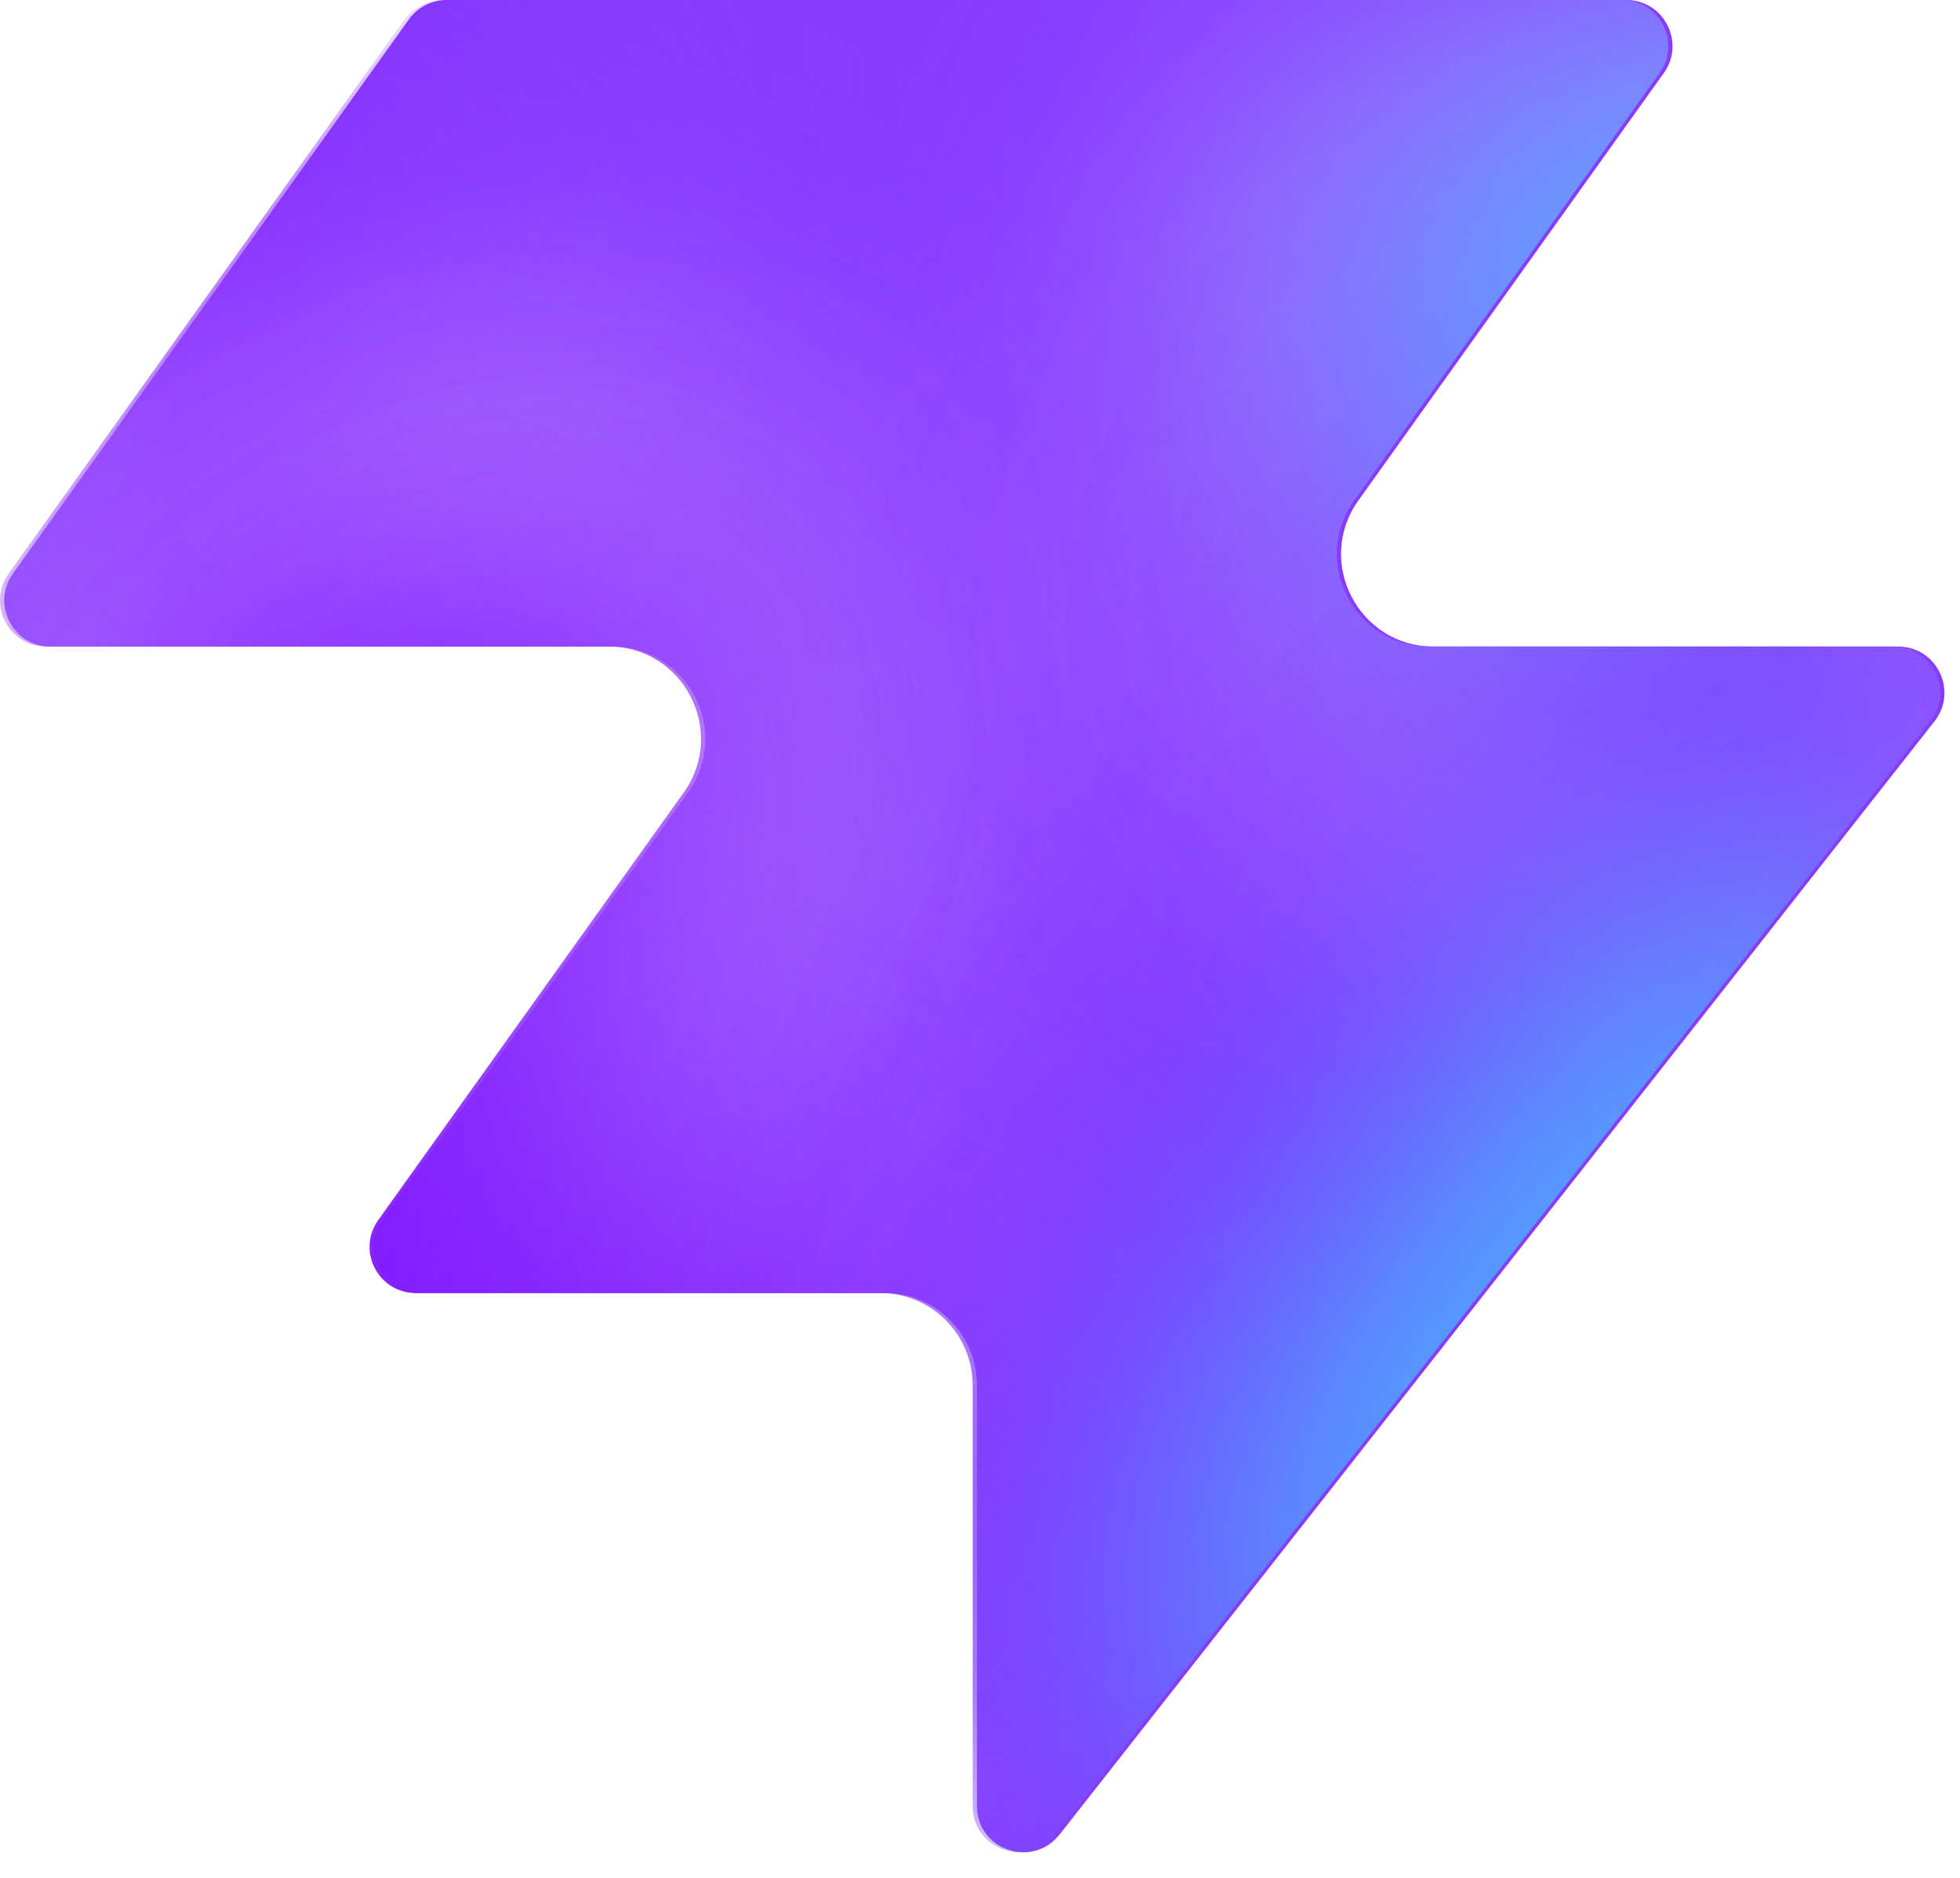
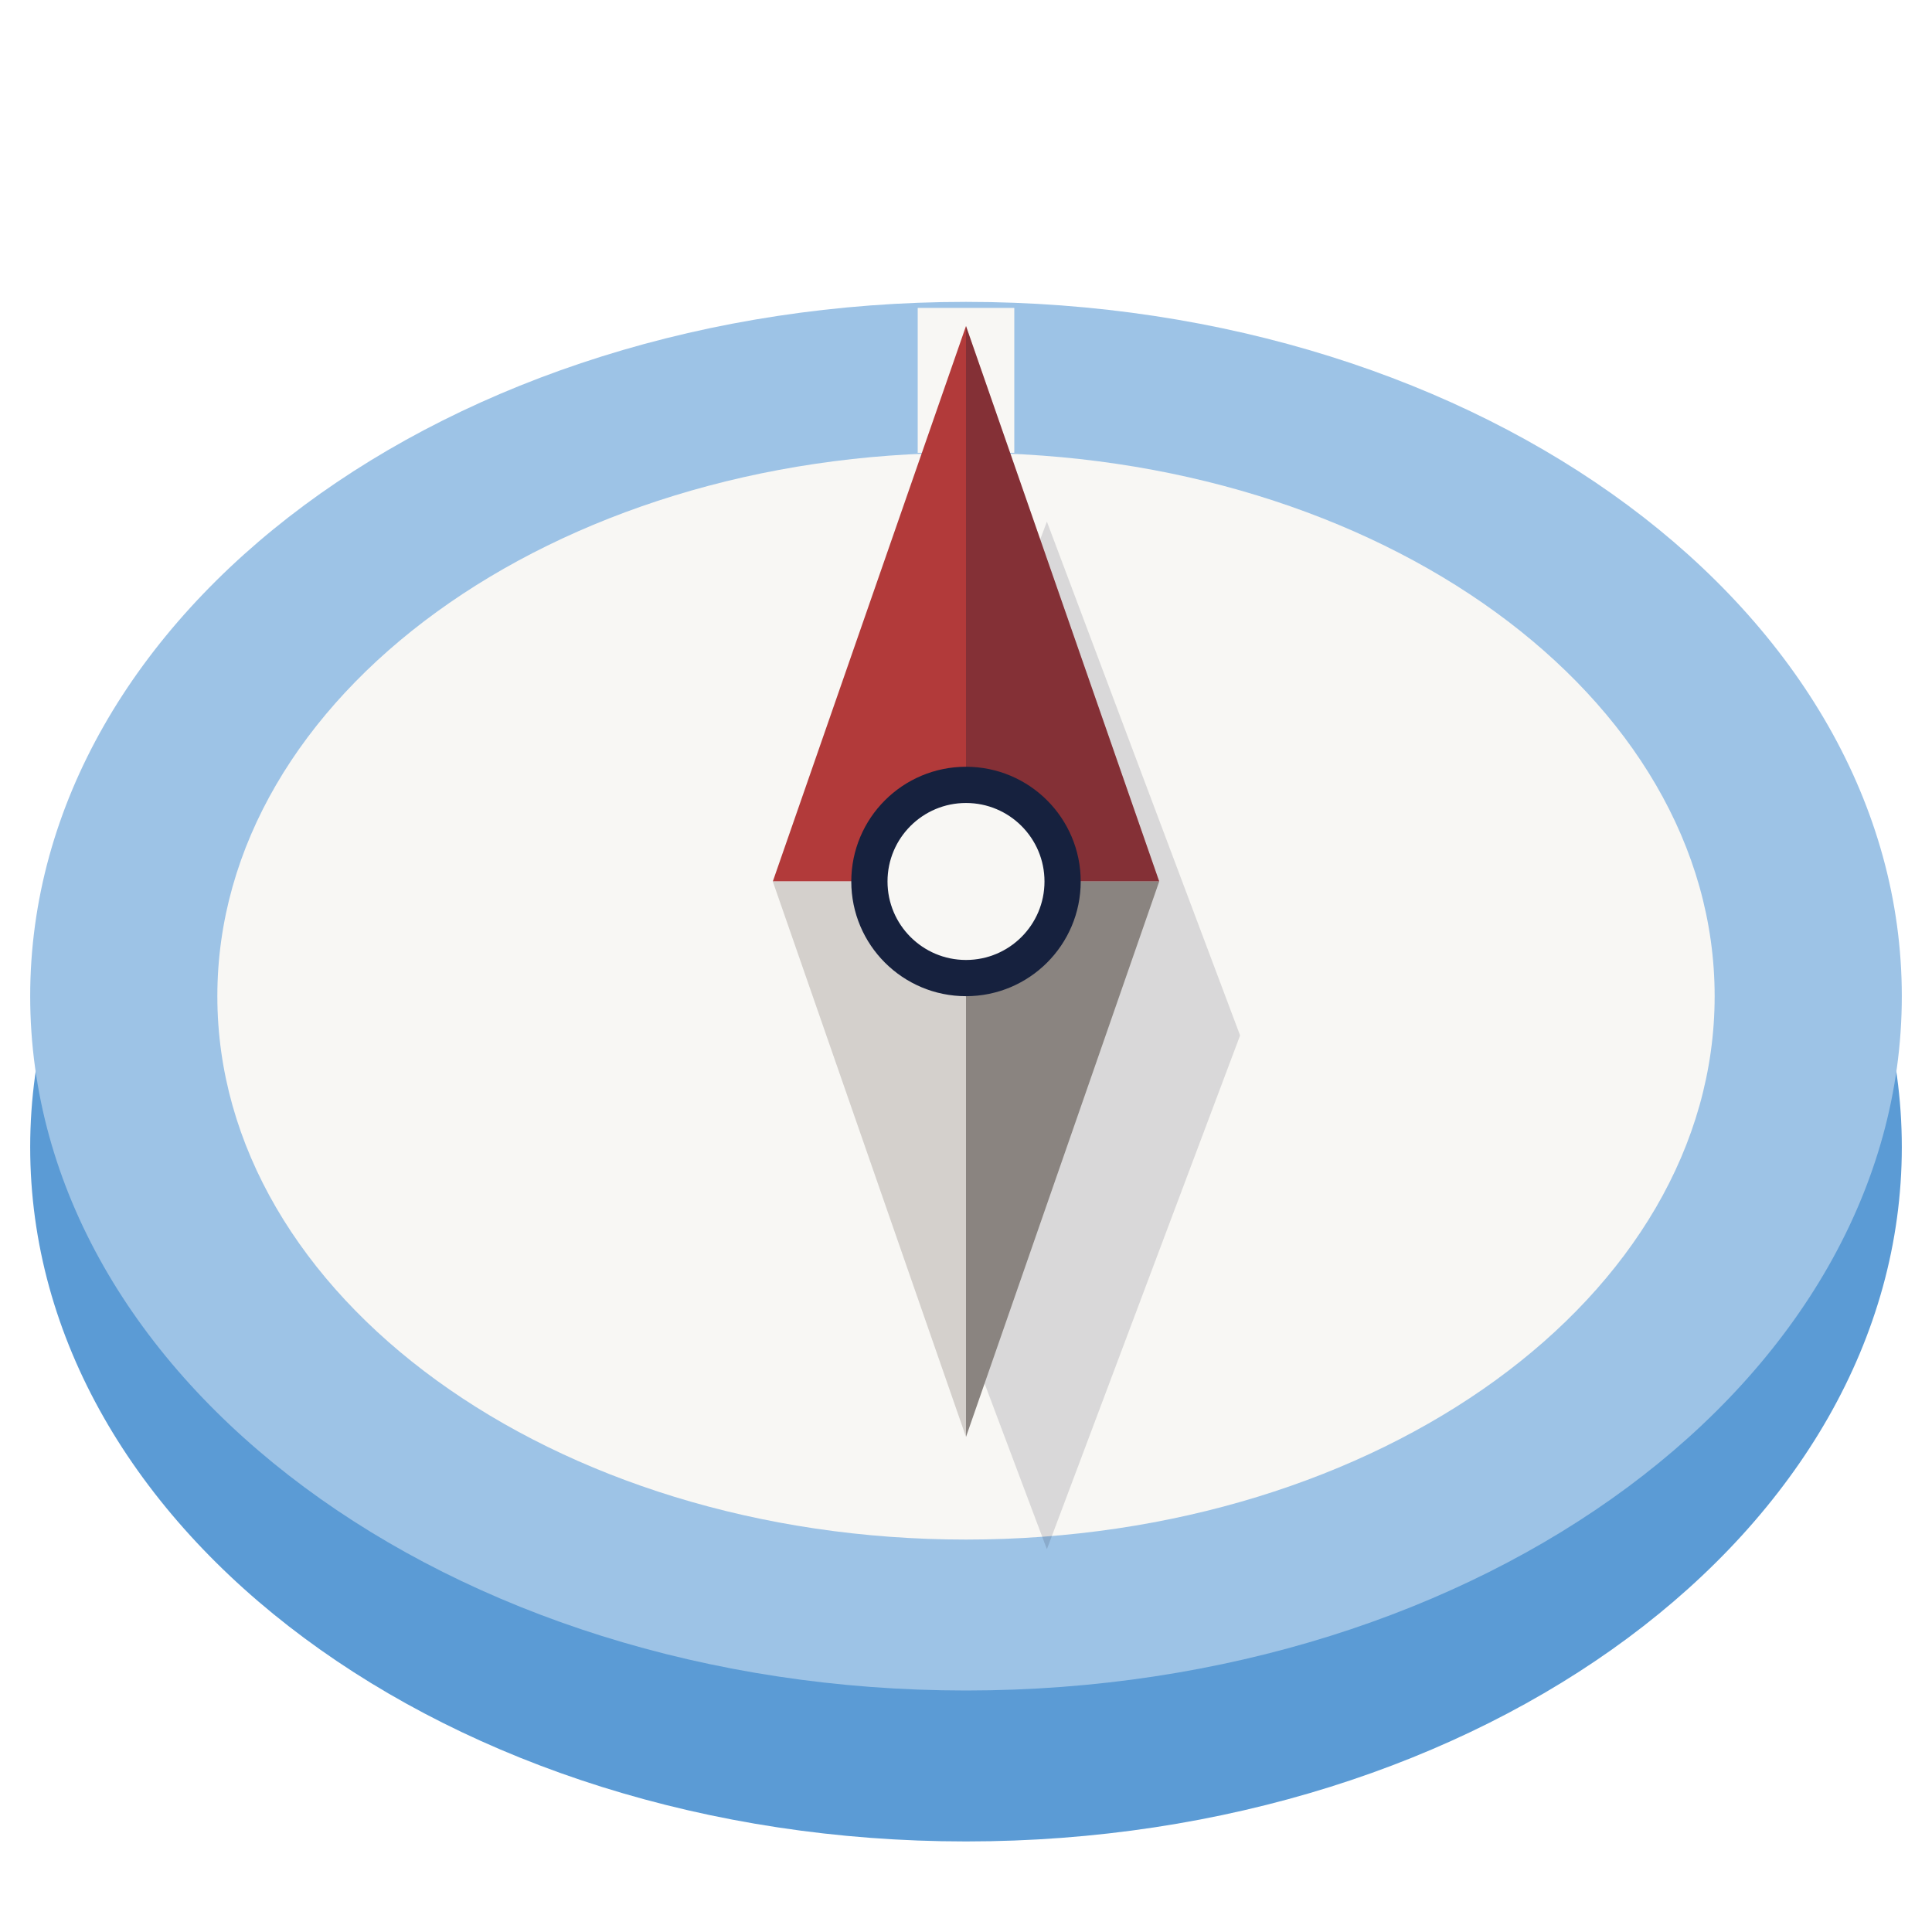
- <svg xmlns="http://www.w3.org/2000/svg" width="48" height="46" fill="none" viewBox="0 0 48 46">
-   <path fill="#863bff" d="M25.946 44.938c-.664.845-2.021.375-2.021-.698V33.937a2.26 2.26 0 0 0-2.262-2.262H10.287c-.92 0-1.456-1.04-.92-1.788l7.48-10.471c1.07-1.497 0-3.578-1.842-3.578H1.237c-.92 0-1.456-1.04-.92-1.788L10.013.474c.214-.297.556-.474.92-.474h28.894c.92 0 1.456 1.04.92 1.788l-7.48 10.471c-1.07 1.498 0 3.579 1.842 3.579h11.377c.943 0 1.473 1.088.89 1.83L25.947 44.94z" style="fill:#863bff;fill:color(display-p3 .525 .23 1);fill-opacity:1" />
-   <mask id="a" width="48" height="46" x="0" y="0" maskUnits="userSpaceOnUse" style="mask-type:alpha">
-     <path fill="#000" d="M25.842 44.938c-.664.844-2.021.375-2.021-.698V33.937a2.26 2.26 0 0 0-2.262-2.262H10.183c-.92 0-1.456-1.04-.92-1.788l7.48-10.471c1.07-1.498 0-3.579-1.842-3.579H1.133c-.92 0-1.456-1.04-.92-1.787L9.91.473c.214-.297.556-.474.92-.474h28.894c.92 0 1.456 1.04.92 1.788l-7.48 10.471c-1.07 1.498 0 3.578 1.842 3.578h11.377c.943 0 1.473 1.088.89 1.832L25.843 44.94z" style="fill:#000;fill-opacity:1" />
-   </mask>
-   <g mask="url(#a)">
-     <g filter="url(#b)">
-       <ellipse cx="5.508" cy="14.704" fill="#ede6ff" rx="5.508" ry="14.704" style="fill:#ede6ff;fill:color(display-p3 .927 .903 1);fill-opacity:1" transform="matrix(.00324 1 1 -.00324 -4.47 31.516)" />
-     </g>
-     <g filter="url(#c)">
-       <ellipse cx="10.399" cy="29.851" fill="#ede6ff" rx="10.399" ry="29.851" style="fill:#ede6ff;fill:color(display-p3 .927 .903 1);fill-opacity:1" transform="matrix(.00324 1 1 -.00324 -39.328 7.883)" />
-     </g>
-     <g filter="url(#d)">
-       <ellipse cx="5.508" cy="30.487" fill="#7e14ff" rx="5.508" ry="30.487" style="fill:#7e14ff;fill:color(display-p3 .492 .077 1);fill-opacity:1" transform="rotate(89.814 -25.913 -14.639)scale(1 -1)" />
-     </g>
-     <g filter="url(#e)">
-       <ellipse cx="5.508" cy="30.599" fill="#7e14ff" rx="5.508" ry="30.599" style="fill:#7e14ff;fill:color(display-p3 .492 .077 1);fill-opacity:1" transform="rotate(89.814 -32.644 -3.334)scale(1 -1)" />
-     </g>
-     <g filter="url(#f)">
-       <ellipse cx="5.508" cy="30.599" fill="#7e14ff" rx="5.508" ry="30.599" style="fill:#7e14ff;fill:color(display-p3 .492 .077 1);fill-opacity:1" transform="matrix(.00324 1 1 -.00324 -34.34 30.47)" />
-     </g>
-     <g filter="url(#g)">
-       <ellipse cx="14.072" cy="22.078" fill="#ede6ff" rx="14.072" ry="22.078" style="fill:#ede6ff;fill:color(display-p3 .927 .903 1);fill-opacity:1" transform="rotate(93.35 24.506 48.493)scale(-1 1)" />
-     </g>
-     <g filter="url(#h)">
-       <ellipse cx="3.47" cy="21.501" fill="#7e14ff" rx="3.47" ry="21.501" style="fill:#7e14ff;fill:color(display-p3 .492 .077 1);fill-opacity:1" transform="rotate(89.009 28.708 47.59)scale(-1 1)" />
-     </g>
-     <g filter="url(#i)">
-       <ellipse cx="3.47" cy="21.501" fill="#7e14ff" rx="3.47" ry="21.501" style="fill:#7e14ff;fill:color(display-p3 .492 .077 1);fill-opacity:1" transform="rotate(89.009 28.708 47.59)scale(-1 1)" />
-     </g>
-     <g filter="url(#j)">
-       <ellipse cx=".387" cy="8.972" fill="#7e14ff" rx="4.407" ry="29.108" style="fill:#7e14ff;fill:color(display-p3 .492 .077 1);fill-opacity:1" transform="rotate(39.51 .387 8.972)" />
-     </g>
-     <g filter="url(#k)">
-       <ellipse cx="47.523" cy="-6.092" fill="#7e14ff" rx="4.407" ry="29.108" style="fill:#7e14ff;fill:color(display-p3 .492 .077 1);fill-opacity:1" transform="rotate(37.892 47.523 -6.092)" />
-     </g>
-     <g filter="url(#l)">
-       <ellipse cx="41.412" cy="6.333" fill="#47bfff" rx="5.971" ry="9.665" style="fill:#47bfff;fill:color(display-p3 .28 .748 1);fill-opacity:1" transform="rotate(37.892 41.412 6.333)" />
-     </g>
-     <g filter="url(#m)">
-       <ellipse cx="-1.879" cy="38.332" fill="#7e14ff" rx="4.407" ry="29.108" style="fill:#7e14ff;fill:color(display-p3 .492 .077 1);fill-opacity:1" transform="rotate(37.892 -1.88 38.332)" />
-     </g>
-     <g filter="url(#n)">
-       <ellipse cx="-1.879" cy="38.332" fill="#7e14ff" rx="4.407" ry="29.108" style="fill:#7e14ff;fill:color(display-p3 .492 .077 1);fill-opacity:1" transform="rotate(37.892 -1.88 38.332)" />
-     </g>
-     <g filter="url(#o)">
-       <ellipse cx="35.651" cy="29.907" fill="#7e14ff" rx="4.407" ry="29.108" style="fill:#7e14ff;fill:color(display-p3 .492 .077 1);fill-opacity:1" transform="rotate(37.892 35.651 29.907)" />
-     </g>
-     <g filter="url(#p)">
-       <ellipse cx="38.418" cy="32.4" fill="#47bfff" rx="5.971" ry="15.297" style="fill:#47bfff;fill:color(display-p3 .28 .748 1);fill-opacity:1" transform="rotate(37.892 38.418 32.4)" />
-     </g>
+ <svg xmlns="http://www.w3.org/2000/svg" viewBox="0 0 32 32">
+   <ellipse cx="16" cy="19" rx="15.5" ry="11.5" fill="#5B9BD5" />
+   <ellipse cx="16" cy="16.5" rx="15.5" ry="11.5" fill="#9DC3E6" />
+   <rect x="15.2" y="5.1" width="1.6" height="2.4" fill="#F8F7F4" />
+   <ellipse cx="16" cy="16.5" rx="12.4" ry="9" fill="#F8F7F4" />
+   <polygon transform="translate(17.34 17.15) scale(1 0.74)" points="0,-11.5 3.2,0 0,11.5 -3.2,0" fill="#1A1A2E" fill-opacity="0.14" />
+   <g transform="translate(16 14.6) scale(1 0.8)">
+     <polygon points="0,-11.5 -3.2,0 0,0" fill="#B23A3A" />
+     <polygon points="0,-11.5 3.2,0 0,0" fill="#B23A3A" />
+     <polygon points="0,-11.5 3.2,0 0,0" fill="#1A1A2E" fill-opacity="0.3" />
+     <polygon points="0,11.5 -3.2,0 0,0" fill="#D4D0CC" />
+     <polygon points="0,11.5 3.2,0 0,0" fill="#8A8480" />
  </g>
-   <defs>
-     <filter id="b" width="60.045" height="41.654" x="-19.77" y="16.149" color-interpolation-filters="sRGB" filterUnits="userSpaceOnUse">
-       <feFlood flood-opacity="0" result="BackgroundImageFix" />
-       <feBlend in="SourceGraphic" in2="BackgroundImageFix" result="shape" />
-       <feGaussianBlur result="effect1_foregroundBlur_2002_17158" stdDeviation="7.659" />
-     </filter>
-     <filter id="c" width="90.34" height="51.437" x="-54.613" y="-7.533" color-interpolation-filters="sRGB" filterUnits="userSpaceOnUse">
-       <feFlood flood-opacity="0" result="BackgroundImageFix" />
-       <feBlend in="SourceGraphic" in2="BackgroundImageFix" result="shape" />
-       <feGaussianBlur result="effect1_foregroundBlur_2002_17158" stdDeviation="7.659" />
-     </filter>
-     <filter id="d" width="79.355" height="29.4" x="-49.64" y="2.03" color-interpolation-filters="sRGB" filterUnits="userSpaceOnUse">
-       <feFlood flood-opacity="0" result="BackgroundImageFix" />
-       <feBlend in="SourceGraphic" in2="BackgroundImageFix" result="shape" />
-       <feGaussianBlur result="effect1_foregroundBlur_2002_17158" stdDeviation="4.596" />
-     </filter>
-     <filter id="e" width="79.579" height="29.4" x="-45.045" y="20.029" color-interpolation-filters="sRGB" filterUnits="userSpaceOnUse">
-       <feFlood flood-opacity="0" result="BackgroundImageFix" />
-       <feBlend in="SourceGraphic" in2="BackgroundImageFix" result="shape" />
-       <feGaussianBlur result="effect1_foregroundBlur_2002_17158" stdDeviation="4.596" />
-     </filter>
-     <filter id="f" width="79.579" height="29.4" x="-43.513" y="21.178" color-interpolation-filters="sRGB" filterUnits="userSpaceOnUse">
-       <feFlood flood-opacity="0" result="BackgroundImageFix" />
-       <feBlend in="SourceGraphic" in2="BackgroundImageFix" result="shape" />
-       <feGaussianBlur result="effect1_foregroundBlur_2002_17158" stdDeviation="4.596" />
-     </filter>
-     <filter id="g" width="74.749" height="58.852" x="15.756" y="-17.901" color-interpolation-filters="sRGB" filterUnits="userSpaceOnUse">
-       <feFlood flood-opacity="0" result="BackgroundImageFix" />
-       <feBlend in="SourceGraphic" in2="BackgroundImageFix" result="shape" />
-       <feGaussianBlur result="effect1_foregroundBlur_2002_17158" stdDeviation="7.659" />
-     </filter>
-     <filter id="h" width="61.377" height="25.362" x="23.548" y="2.284" color-interpolation-filters="sRGB" filterUnits="userSpaceOnUse">
-       <feFlood flood-opacity="0" result="BackgroundImageFix" />
-       <feBlend in="SourceGraphic" in2="BackgroundImageFix" result="shape" />
-       <feGaussianBlur result="effect1_foregroundBlur_2002_17158" stdDeviation="4.596" />
-     </filter>
-     <filter id="i" width="61.377" height="25.362" x="23.548" y="2.284" color-interpolation-filters="sRGB" filterUnits="userSpaceOnUse">
-       <feFlood flood-opacity="0" result="BackgroundImageFix" />
-       <feBlend in="SourceGraphic" in2="BackgroundImageFix" result="shape" />
-       <feGaussianBlur result="effect1_foregroundBlur_2002_17158" stdDeviation="4.596" />
-     </filter>
-     <filter id="j" width="56.045" height="63.649" x="-27.636" y="-22.853" color-interpolation-filters="sRGB" filterUnits="userSpaceOnUse">
-       <feFlood flood-opacity="0" result="BackgroundImageFix" />
-       <feBlend in="SourceGraphic" in2="BackgroundImageFix" result="shape" />
-       <feGaussianBlur result="effect1_foregroundBlur_2002_17158" stdDeviation="4.596" />
-     </filter>
-     <filter id="k" width="54.814" height="64.646" x="20.116" y="-38.415" color-interpolation-filters="sRGB" filterUnits="userSpaceOnUse">
-       <feFlood flood-opacity="0" result="BackgroundImageFix" />
-       <feBlend in="SourceGraphic" in2="BackgroundImageFix" result="shape" />
-       <feGaussianBlur result="effect1_foregroundBlur_2002_17158" stdDeviation="4.596" />
-     </filter>
-     <filter id="l" width="33.541" height="35.313" x="24.641" y="-11.323" color-interpolation-filters="sRGB" filterUnits="userSpaceOnUse">
-       <feFlood flood-opacity="0" result="BackgroundImageFix" />
-       <feBlend in="SourceGraphic" in2="BackgroundImageFix" result="shape" />
-       <feGaussianBlur result="effect1_foregroundBlur_2002_17158" stdDeviation="4.596" />
-     </filter>
-     <filter id="m" width="54.814" height="64.646" x="-29.286" y="6.009" color-interpolation-filters="sRGB" filterUnits="userSpaceOnUse">
-       <feFlood flood-opacity="0" result="BackgroundImageFix" />
-       <feBlend in="SourceGraphic" in2="BackgroundImageFix" result="shape" />
-       <feGaussianBlur result="effect1_foregroundBlur_2002_17158" stdDeviation="4.596" />
-     </filter>
-     <filter id="n" width="54.814" height="64.646" x="-29.286" y="6.009" color-interpolation-filters="sRGB" filterUnits="userSpaceOnUse">
-       <feFlood flood-opacity="0" result="BackgroundImageFix" />
-       <feBlend in="SourceGraphic" in2="BackgroundImageFix" result="shape" />
-       <feGaussianBlur result="effect1_foregroundBlur_2002_17158" stdDeviation="4.596" />
-     </filter>
-     <filter id="o" width="54.814" height="64.646" x="8.244" y="-2.416" color-interpolation-filters="sRGB" filterUnits="userSpaceOnUse">
-       <feFlood flood-opacity="0" result="BackgroundImageFix" />
-       <feBlend in="SourceGraphic" in2="BackgroundImageFix" result="shape" />
-       <feGaussianBlur result="effect1_foregroundBlur_2002_17158" stdDeviation="4.596" />
-     </filter>
-     <filter id="p" width="39.409" height="43.623" x="18.713" y="10.588" color-interpolation-filters="sRGB" filterUnits="userSpaceOnUse">
-       <feFlood flood-opacity="0" result="BackgroundImageFix" />
-       <feBlend in="SourceGraphic" in2="BackgroundImageFix" result="shape" />
-       <feGaussianBlur result="effect1_foregroundBlur_2002_17158" stdDeviation="4.596" />
-     </filter>
-   </defs>
+   <circle cx="16" cy="14.6" r="1.6" fill="#F8F7F4" stroke="#16213E" stroke-width="0.6" />
</svg>
